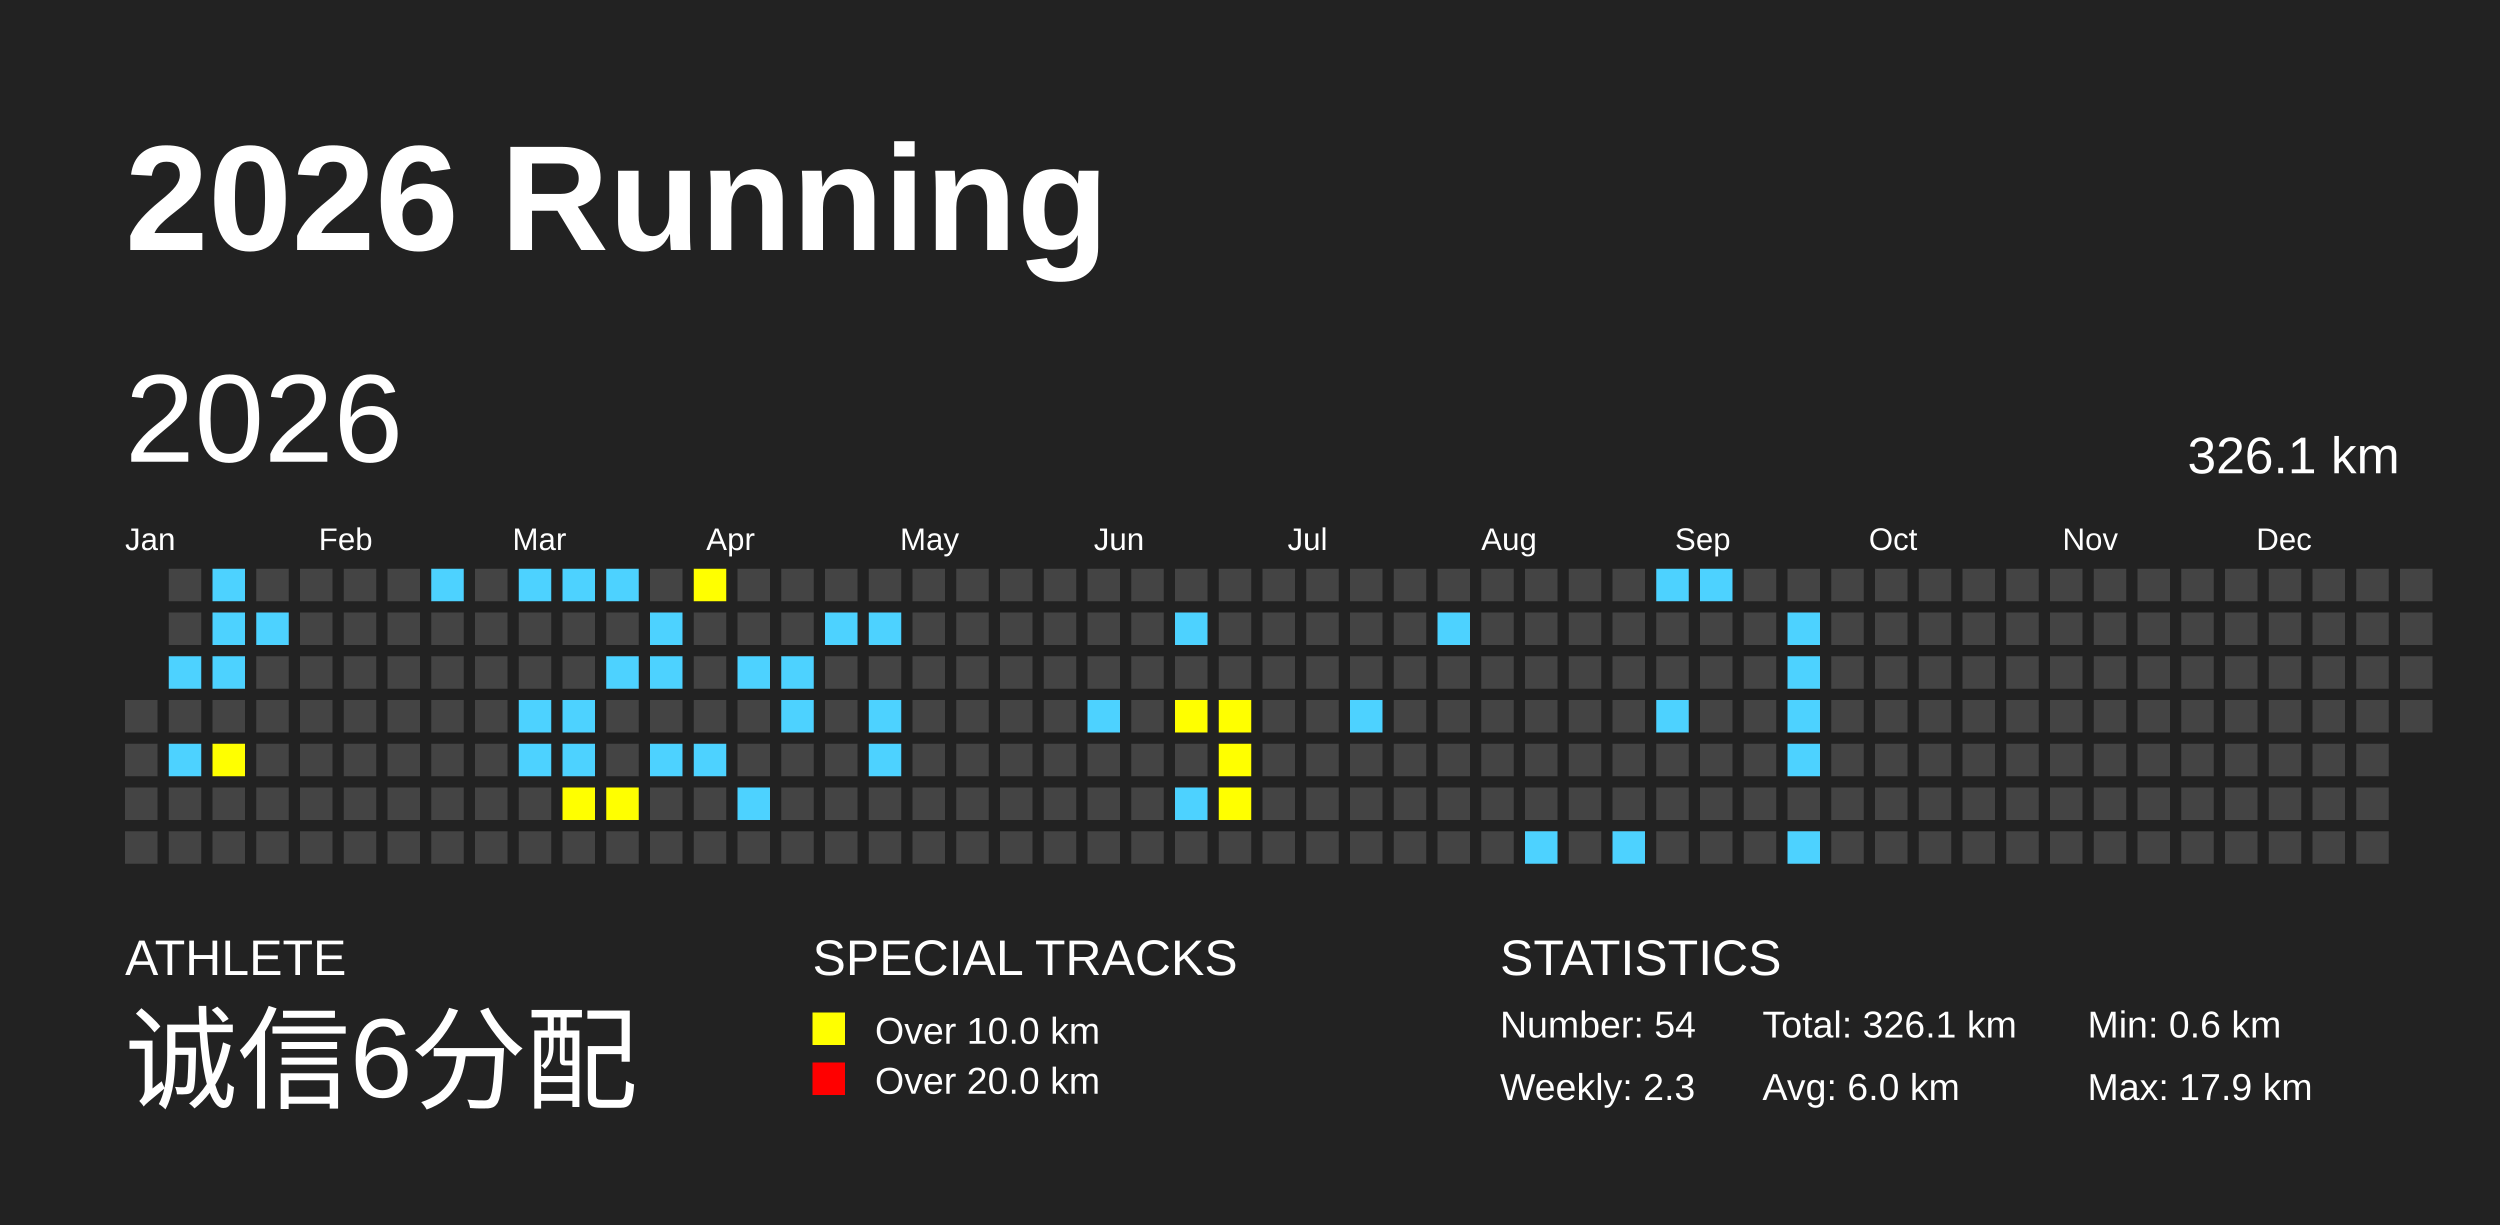
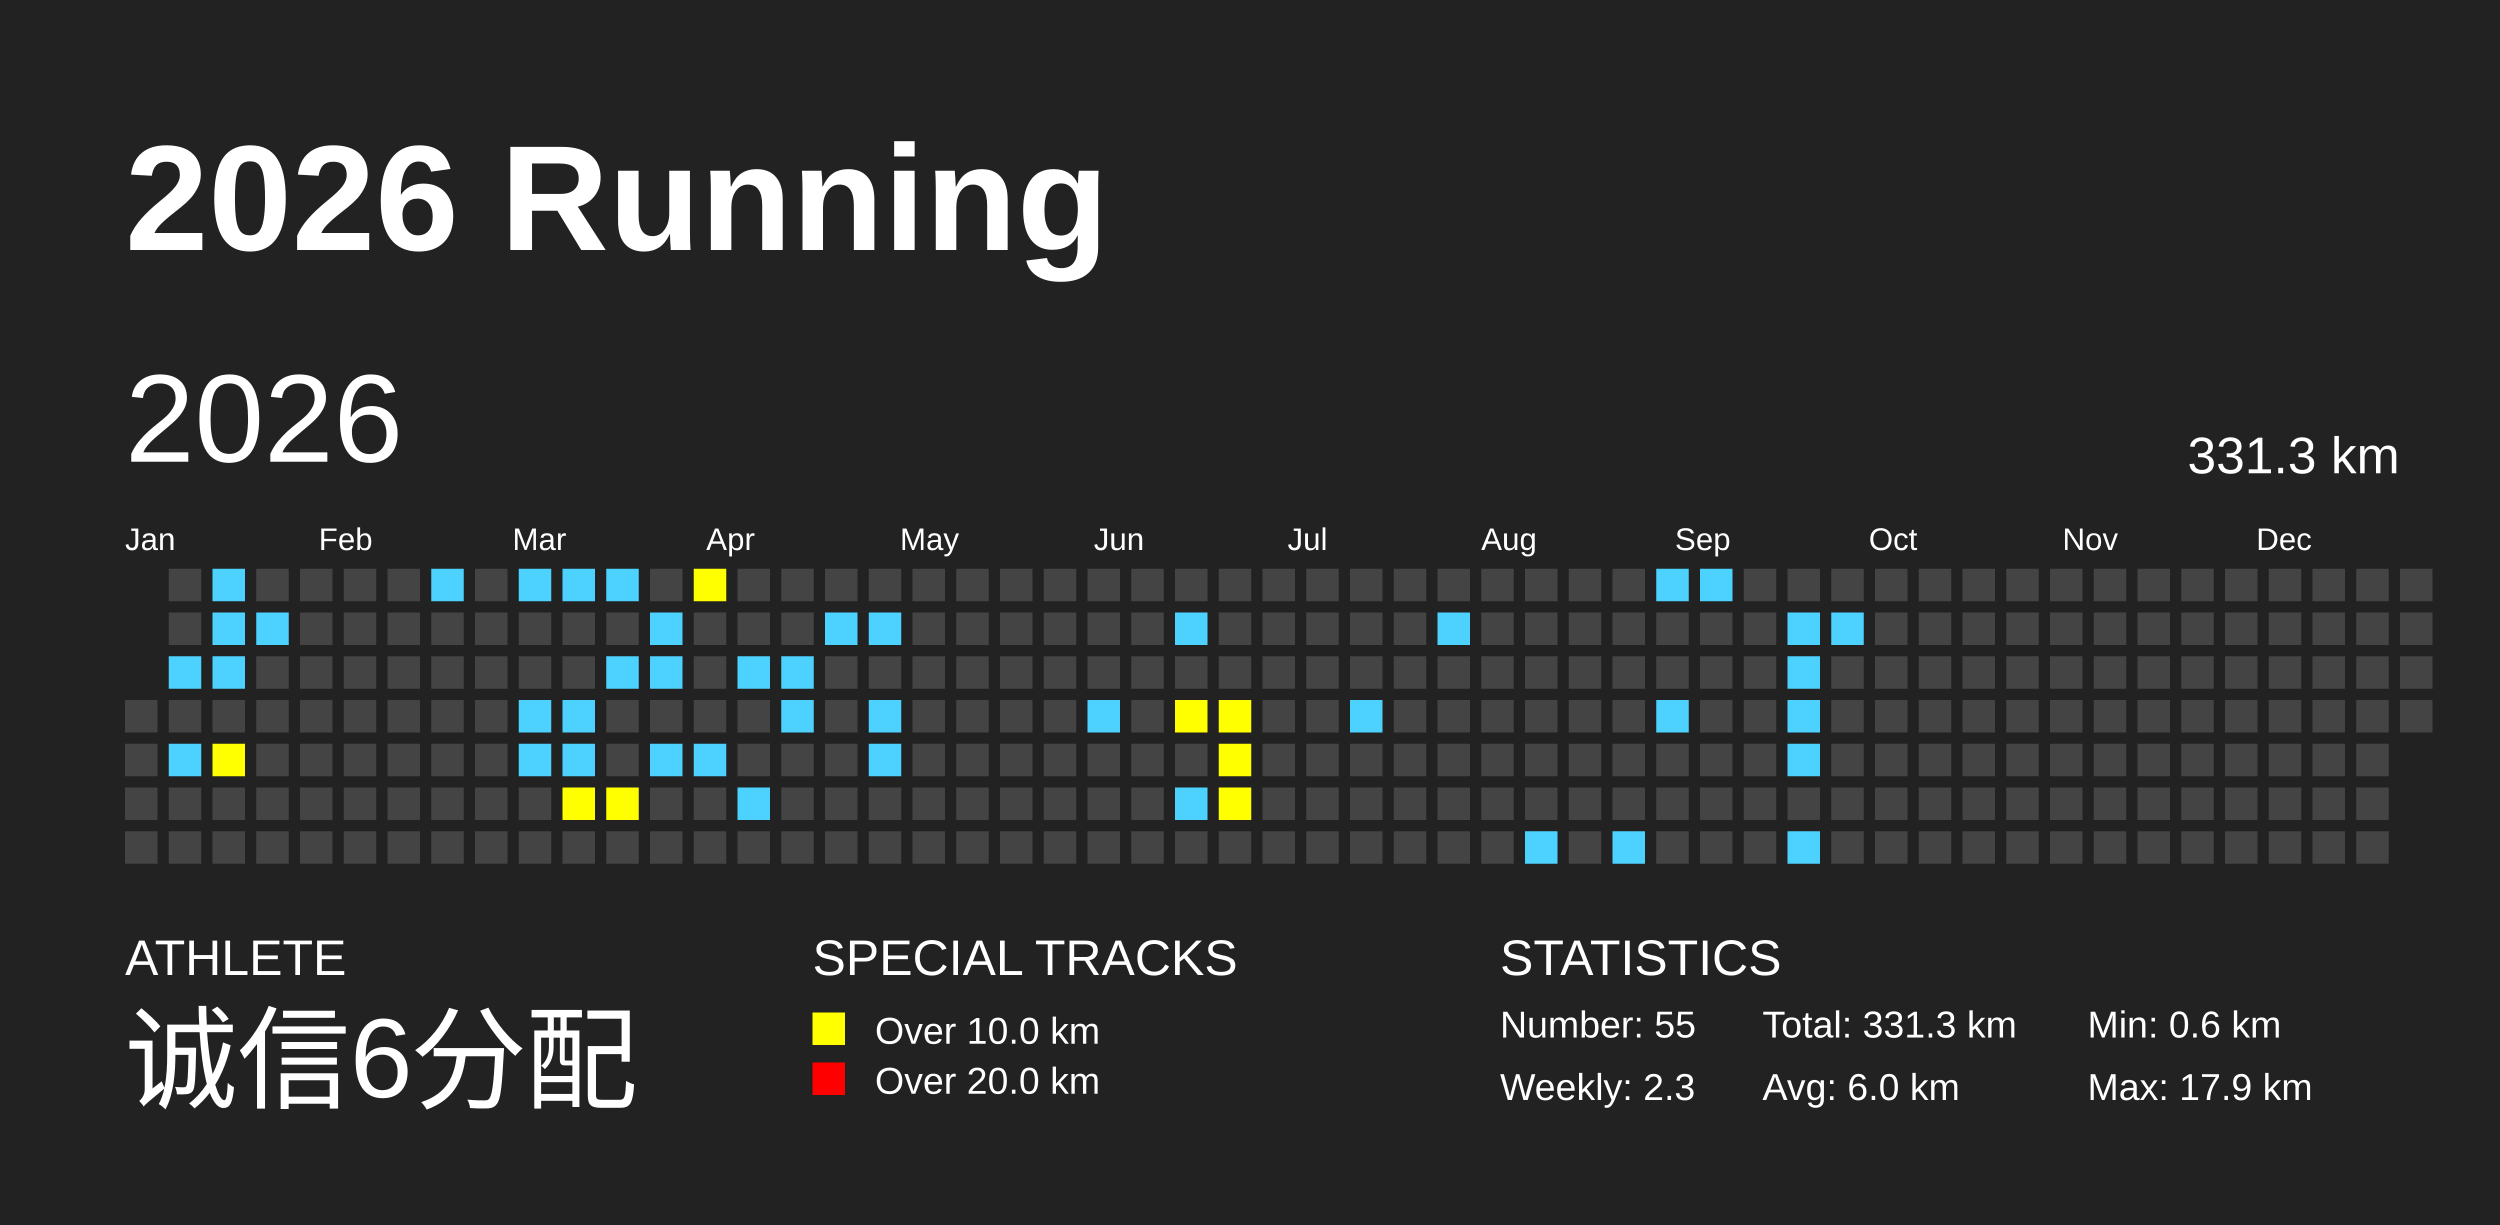
<svg xmlns="http://www.w3.org/2000/svg" baseProfile="full" height="98mm" version="1.1" viewBox="0,0,200,98" width="200mm">
  <defs />
  <rect fill="#222222" height="98" width="200" x="0" y="0" />
  <text fill="#FFFFFF" style="font-size:12px; font-family:Arial; font-weight:bold;" x="10" y="20">2026 Running</text>
  <text fill="#FFFFFF" style="font-size:4px; font-family:Arial" x="10" y="78">ATHLETE</text>
  <text fill="#FFFFFF" style="font-size:9px; font-family:Arial" x="10" y="88">诚信6分配</text>
  <text fill="#FFFFFF" style="font-size:4px; font-family:Arial" x="65" y="78">SPECIAL TRACKS</text>
  <rect fill="yellow" height="2.6" width="2.6" x="65" y="81" />
  <text fill="#FFFFFF" style="font-size:3px; font-family:Arial" x="70" y="83.5">Over 10.0 km</text>
  <rect fill="red" height="2.6" width="2.6" x="65" y="85" />
  <text fill="#FFFFFF" style="font-size:3px; font-family:Arial" x="70" y="87.5">Over 20.0 km</text>
  <text fill="#FFFFFF" style="font-size:4px; font-family:Arial" x="120" y="78">STATISTICS</text>
-   <text fill="#FFFFFF" style="font-size:3px; font-family:Arial" x="120" y="83">Number: 54</text>
+   <text fill="#FFFFFF" style="font-size:3px; font-family:Arial" x="120" y="83">Number: 55</text>
  <text fill="#FFFFFF" style="font-size:3px; font-family:Arial" x="120" y="88">Weekly: 2.3</text>
-   <text fill="#FFFFFF" style="font-size:3px; font-family:Arial" x="141" y="83">Total: 326.1 km</text>
+   <text fill="#FFFFFF" style="font-size:3px; font-family:Arial" x="141" y="83">Total: 331.3 km</text>
  <text fill="#FFFFFF" style="font-size:3px; font-family:Arial" x="141" y="88">Avg: 6.0 km</text>
  <text fill="#FFFFFF" style="font-size:3px; font-family:Arial" x="167" y="83">Min: 0.6 km</text>
  <text fill="#FFFFFF" style="font-size:3px; font-family:Arial" x="167" y="88">Max: 17.9 km</text>
  <text dominant-baseline="hanging" fill="#FFFFFF" style="font-size:10.0px; font-family:Arial;" x="10" y="30">2026</text>
-   <text dominant-baseline="hanging" fill="#FFFFFF" style="font-size:4.125px; font-family:Arial;" x="175" y="35">326.1 km</text>
+   <text dominant-baseline="hanging" fill="#FFFFFF" style="font-size:4.125px; font-family:Arial;" x="175" y="35">331.3 km</text>
  <text fill="#FFFFFF" style="font-size:2.5px; font-family:Arial" x="10.0" y="44">Jan</text>
  <text fill="#FFFFFF" style="font-size:2.5px; font-family:Arial" x="25.5" y="44">Feb</text>
  <text fill="#FFFFFF" style="font-size:2.5px; font-family:Arial" x="41.0" y="44">Mar</text>
  <text fill="#FFFFFF" style="font-size:2.5px; font-family:Arial" x="56.5" y="44">Apr</text>
  <text fill="#FFFFFF" style="font-size:2.5px; font-family:Arial" x="72.0" y="44">May</text>
  <text fill="#FFFFFF" style="font-size:2.5px; font-family:Arial" x="87.5" y="44">Jun</text>
  <text fill="#FFFFFF" style="font-size:2.5px; font-family:Arial" x="103.0" y="44">Jul</text>
  <text fill="#FFFFFF" style="font-size:2.5px; font-family:Arial" x="118.5" y="44">Aug</text>
  <text fill="#FFFFFF" style="font-size:2.5px; font-family:Arial" x="134.0" y="44">Sep</text>
  <text fill="#FFFFFF" style="font-size:2.5px; font-family:Arial" x="149.5" y="44">Oct</text>
  <text fill="#FFFFFF" style="font-size:2.5px; font-family:Arial" x="165.0" y="44">Nov</text>
  <text fill="#FFFFFF" style="font-size:2.5px; font-family:Arial" x="180.5" y="44">Dec</text>
  <rect fill="#444444" height="2.6" width="2.6" x="10.0" y="56.0" />
  <rect fill="#444444" height="2.6" width="2.6" x="10.0" y="59.5" />
  <rect fill="#444444" height="2.6" width="2.6" x="10.0" y="63.0" />
  <rect fill="#444444" height="2.6" width="2.6" x="10.0" y="66.5" />
  <rect fill="#444444" height="2.6" width="2.6" x="13.5" y="45.5" />
  <rect fill="#444444" height="2.6" width="2.6" x="13.5" y="49.0" />
  <rect fill="#4DD2FF" height="2.6" width="2.6" x="13.5" y="52.5" />
  <rect fill="#444444" height="2.6" width="2.6" x="13.5" y="56.0" />
  <rect fill="#4DD2FF" height="2.6" width="2.6" x="13.5" y="59.5" />
  <rect fill="#444444" height="2.6" width="2.6" x="13.5" y="63.0" />
  <rect fill="#444444" height="2.6" width="2.6" x="13.5" y="66.5" />
  <rect fill="#4DD2FF" height="2.6" width="2.6" x="17.0" y="45.5" />
  <rect fill="#4DD2FF" height="2.6" width="2.6" x="17.0" y="49.0" />
  <rect fill="#4DD2FF" height="2.6" width="2.6" x="17.0" y="52.5" />
  <rect fill="#444444" height="2.6" width="2.6" x="17.0" y="56.0" />
  <rect fill="yellow" height="2.6" width="2.6" x="17.0" y="59.5" />
  <rect fill="#444444" height="2.6" width="2.6" x="17.0" y="63.0" />
  <rect fill="#444444" height="2.6" width="2.6" x="17.0" y="66.5" />
  <rect fill="#444444" height="2.6" width="2.6" x="20.5" y="45.5" />
  <rect fill="#4DD2FF" height="2.6" width="2.6" x="20.5" y="49.0" />
  <rect fill="#444444" height="2.6" width="2.6" x="20.5" y="52.5" />
  <rect fill="#444444" height="2.6" width="2.6" x="20.5" y="56.0" />
  <rect fill="#444444" height="2.6" width="2.6" x="20.5" y="59.5" />
  <rect fill="#444444" height="2.6" width="2.6" x="20.5" y="63.0" />
  <rect fill="#444444" height="2.6" width="2.6" x="20.5" y="66.5" />
  <rect fill="#444444" height="2.6" width="2.6" x="24.0" y="45.5" />
  <rect fill="#444444" height="2.6" width="2.6" x="24.0" y="49.0" />
  <rect fill="#444444" height="2.6" width="2.6" x="24.0" y="52.5" />
  <rect fill="#444444" height="2.6" width="2.6" x="24.0" y="56.0" />
  <rect fill="#444444" height="2.6" width="2.6" x="24.0" y="59.5" />
  <rect fill="#444444" height="2.6" width="2.6" x="24.0" y="63.0" />
  <rect fill="#444444" height="2.6" width="2.6" x="24.0" y="66.5" />
  <rect fill="#444444" height="2.6" width="2.6" x="27.5" y="45.5" />
  <rect fill="#444444" height="2.6" width="2.6" x="27.5" y="49.0" />
  <rect fill="#444444" height="2.6" width="2.6" x="27.5" y="52.5" />
  <rect fill="#444444" height="2.6" width="2.6" x="27.5" y="56.0" />
  <rect fill="#444444" height="2.6" width="2.6" x="27.5" y="59.5" />
  <rect fill="#444444" height="2.6" width="2.6" x="27.5" y="63.0" />
  <rect fill="#444444" height="2.6" width="2.6" x="27.5" y="66.5" />
  <rect fill="#444444" height="2.6" width="2.6" x="31.0" y="45.5" />
  <rect fill="#444444" height="2.6" width="2.6" x="31.0" y="49.0" />
  <rect fill="#444444" height="2.6" width="2.6" x="31.0" y="52.5" />
  <rect fill="#444444" height="2.6" width="2.6" x="31.0" y="56.0" />
  <rect fill="#444444" height="2.6" width="2.6" x="31.0" y="59.5" />
  <rect fill="#444444" height="2.6" width="2.6" x="31.0" y="63.0" />
  <rect fill="#444444" height="2.6" width="2.6" x="31.0" y="66.5" />
  <rect fill="#4DD2FF" height="2.6" width="2.6" x="34.5" y="45.5" />
  <rect fill="#444444" height="2.6" width="2.6" x="34.5" y="49.0" />
  <rect fill="#444444" height="2.6" width="2.6" x="34.5" y="52.5" />
  <rect fill="#444444" height="2.6" width="2.6" x="34.5" y="56.0" />
  <rect fill="#444444" height="2.6" width="2.6" x="34.5" y="59.5" />
  <rect fill="#444444" height="2.6" width="2.6" x="34.5" y="63.0" />
  <rect fill="#444444" height="2.6" width="2.6" x="34.5" y="66.5" />
  <rect fill="#444444" height="2.6" width="2.6" x="38.0" y="45.5" />
  <rect fill="#444444" height="2.6" width="2.6" x="38.0" y="49.0" />
  <rect fill="#444444" height="2.6" width="2.6" x="38.0" y="52.5" />
  <rect fill="#444444" height="2.6" width="2.6" x="38.0" y="56.0" />
  <rect fill="#444444" height="2.6" width="2.6" x="38.0" y="59.5" />
  <rect fill="#444444" height="2.6" width="2.6" x="38.0" y="63.0" />
  <rect fill="#444444" height="2.6" width="2.6" x="38.0" y="66.5" />
  <rect fill="#4DD2FF" height="2.6" width="2.6" x="41.5" y="45.5" />
  <rect fill="#444444" height="2.6" width="2.6" x="41.5" y="49.0" />
  <rect fill="#444444" height="2.6" width="2.6" x="41.5" y="52.5" />
  <rect fill="#4DD2FF" height="2.6" width="2.6" x="41.5" y="56.0" />
  <rect fill="#4DD2FF" height="2.6" width="2.6" x="41.5" y="59.5" />
  <rect fill="#444444" height="2.6" width="2.6" x="41.5" y="63.0" />
  <rect fill="#444444" height="2.6" width="2.6" x="41.5" y="66.5" />
  <rect fill="#4DD2FF" height="2.6" width="2.6" x="45.0" y="45.5" />
  <rect fill="#444444" height="2.6" width="2.6" x="45.0" y="49.0" />
  <rect fill="#444444" height="2.6" width="2.6" x="45.0" y="52.5" />
  <rect fill="#4DD2FF" height="2.6" width="2.6" x="45.0" y="56.0" />
  <rect fill="#4DD2FF" height="2.6" width="2.6" x="45.0" y="59.5" />
  <rect fill="yellow" height="2.6" width="2.6" x="45.0" y="63.0" />
  <rect fill="#444444" height="2.6" width="2.6" x="45.0" y="66.5" />
  <rect fill="#4DD2FF" height="2.6" width="2.6" x="48.5" y="45.5" />
  <rect fill="#444444" height="2.6" width="2.6" x="48.5" y="49.0" />
  <rect fill="#4DD2FF" height="2.6" width="2.6" x="48.5" y="52.5" />
  <rect fill="#444444" height="2.6" width="2.6" x="48.5" y="56.0" />
  <rect fill="#444444" height="2.6" width="2.6" x="48.5" y="59.5" />
  <rect fill="yellow" height="2.6" width="2.6" x="48.5" y="63.0" />
  <rect fill="#444444" height="2.6" width="2.6" x="48.5" y="66.5" />
  <rect fill="#444444" height="2.6" width="2.6" x="52.0" y="45.5" />
  <rect fill="#4DD2FF" height="2.6" width="2.6" x="52.0" y="49.0" />
  <rect fill="#4DD2FF" height="2.6" width="2.6" x="52.0" y="52.5" />
  <rect fill="#444444" height="2.6" width="2.6" x="52.0" y="56.0" />
  <rect fill="#4DD2FF" height="2.6" width="2.6" x="52.0" y="59.5" />
  <rect fill="#444444" height="2.6" width="2.6" x="52.0" y="63.0" />
  <rect fill="#444444" height="2.6" width="2.6" x="52.0" y="66.5" />
  <rect fill="yellow" height="2.6" width="2.6" x="55.5" y="45.5" />
  <rect fill="#444444" height="2.6" width="2.6" x="55.5" y="49.0" />
  <rect fill="#444444" height="2.6" width="2.6" x="55.5" y="52.5" />
  <rect fill="#444444" height="2.6" width="2.6" x="55.5" y="56.0" />
  <rect fill="#4DD2FF" height="2.6" width="2.6" x="55.5" y="59.5" />
  <rect fill="#444444" height="2.6" width="2.6" x="55.5" y="63.0" />
  <rect fill="#444444" height="2.6" width="2.6" x="55.5" y="66.5" />
  <rect fill="#444444" height="2.6" width="2.6" x="59.0" y="45.5" />
  <rect fill="#444444" height="2.6" width="2.6" x="59.0" y="49.0" />
  <rect fill="#4DD2FF" height="2.6" width="2.6" x="59.0" y="52.5" />
  <rect fill="#444444" height="2.6" width="2.6" x="59.0" y="56.0" />
  <rect fill="#444444" height="2.6" width="2.6" x="59.0" y="59.5" />
  <rect fill="#4DD2FF" height="2.6" width="2.6" x="59.0" y="63.0" />
  <rect fill="#444444" height="2.6" width="2.6" x="59.0" y="66.5" />
  <rect fill="#444444" height="2.6" width="2.6" x="62.5" y="45.5" />
  <rect fill="#444444" height="2.6" width="2.6" x="62.5" y="49.0" />
  <rect fill="#4DD2FF" height="2.6" width="2.6" x="62.5" y="52.5" />
  <rect fill="#4DD2FF" height="2.6" width="2.6" x="62.5" y="56.0" />
  <rect fill="#444444" height="2.6" width="2.6" x="62.5" y="59.5" />
  <rect fill="#444444" height="2.6" width="2.6" x="62.5" y="63.0" />
  <rect fill="#444444" height="2.6" width="2.6" x="62.5" y="66.5" />
  <rect fill="#444444" height="2.6" width="2.6" x="66.0" y="45.5" />
  <rect fill="#4DD2FF" height="2.6" width="2.6" x="66.0" y="49.0" />
  <rect fill="#444444" height="2.6" width="2.6" x="66.0" y="52.5" />
  <rect fill="#444444" height="2.6" width="2.6" x="66.0" y="56.0" />
  <rect fill="#444444" height="2.6" width="2.6" x="66.0" y="59.5" />
  <rect fill="#444444" height="2.6" width="2.6" x="66.0" y="63.0" />
  <rect fill="#444444" height="2.6" width="2.6" x="66.0" y="66.5" />
  <rect fill="#444444" height="2.6" width="2.6" x="69.5" y="45.5" />
  <rect fill="#4DD2FF" height="2.6" width="2.6" x="69.5" y="49.0" />
  <rect fill="#444444" height="2.6" width="2.6" x="69.5" y="52.5" />
  <rect fill="#4DD2FF" height="2.6" width="2.6" x="69.5" y="56.0" />
  <rect fill="#4DD2FF" height="2.6" width="2.6" x="69.5" y="59.5" />
  <rect fill="#444444" height="2.6" width="2.6" x="69.5" y="63.0" />
  <rect fill="#444444" height="2.6" width="2.6" x="69.5" y="66.5" />
  <rect fill="#444444" height="2.6" width="2.6" x="73.0" y="45.5" />
  <rect fill="#444444" height="2.6" width="2.6" x="73.0" y="49.0" />
  <rect fill="#444444" height="2.6" width="2.6" x="73.0" y="52.5" />
  <rect fill="#444444" height="2.6" width="2.6" x="73.0" y="56.0" />
  <rect fill="#444444" height="2.6" width="2.6" x="73.0" y="59.5" />
  <rect fill="#444444" height="2.6" width="2.6" x="73.0" y="63.0" />
  <rect fill="#444444" height="2.6" width="2.6" x="73.0" y="66.5" />
  <rect fill="#444444" height="2.6" width="2.6" x="76.5" y="45.5" />
  <rect fill="#444444" height="2.6" width="2.6" x="76.5" y="49.0" />
  <rect fill="#444444" height="2.6" width="2.6" x="76.5" y="52.5" />
  <rect fill="#444444" height="2.6" width="2.6" x="76.5" y="56.0" />
  <rect fill="#444444" height="2.6" width="2.6" x="76.5" y="59.5" />
  <rect fill="#444444" height="2.6" width="2.6" x="76.5" y="63.0" />
  <rect fill="#444444" height="2.6" width="2.6" x="76.5" y="66.5" />
  <rect fill="#444444" height="2.6" width="2.6" x="80.0" y="45.5" />
  <rect fill="#444444" height="2.6" width="2.6" x="80.0" y="49.0" />
  <rect fill="#444444" height="2.6" width="2.6" x="80.0" y="52.5" />
  <rect fill="#444444" height="2.6" width="2.6" x="80.0" y="56.0" />
  <rect fill="#444444" height="2.6" width="2.6" x="80.0" y="59.5" />
  <rect fill="#444444" height="2.6" width="2.6" x="80.0" y="63.0" />
  <rect fill="#444444" height="2.6" width="2.6" x="80.0" y="66.5" />
  <rect fill="#444444" height="2.6" width="2.6" x="83.5" y="45.5" />
  <rect fill="#444444" height="2.6" width="2.6" x="83.5" y="49.0" />
  <rect fill="#444444" height="2.6" width="2.6" x="83.5" y="52.5" />
  <rect fill="#444444" height="2.6" width="2.6" x="83.5" y="56.0" />
  <rect fill="#444444" height="2.6" width="2.6" x="83.5" y="59.5" />
  <rect fill="#444444" height="2.6" width="2.6" x="83.5" y="63.0" />
  <rect fill="#444444" height="2.6" width="2.6" x="83.5" y="66.5" />
  <rect fill="#444444" height="2.6" width="2.6" x="87.0" y="45.5" />
  <rect fill="#444444" height="2.6" width="2.6" x="87.0" y="49.0" />
  <rect fill="#444444" height="2.6" width="2.6" x="87.0" y="52.5" />
  <rect fill="#4DD2FF" height="2.6" width="2.6" x="87.0" y="56.0" />
  <rect fill="#444444" height="2.6" width="2.6" x="87.0" y="59.5" />
  <rect fill="#444444" height="2.6" width="2.6" x="87.0" y="63.0" />
  <rect fill="#444444" height="2.6" width="2.6" x="87.0" y="66.5" />
  <rect fill="#444444" height="2.6" width="2.6" x="90.5" y="45.5" />
  <rect fill="#444444" height="2.6" width="2.6" x="90.5" y="49.0" />
  <rect fill="#444444" height="2.6" width="2.6" x="90.5" y="52.5" />
  <rect fill="#444444" height="2.6" width="2.6" x="90.5" y="56.0" />
  <rect fill="#444444" height="2.6" width="2.6" x="90.5" y="59.5" />
  <rect fill="#444444" height="2.6" width="2.6" x="90.5" y="63.0" />
  <rect fill="#444444" height="2.6" width="2.6" x="90.5" y="66.5" />
  <rect fill="#444444" height="2.6" width="2.6" x="94.0" y="45.5" />
  <rect fill="#4DD2FF" height="2.6" width="2.6" x="94.0" y="49.0" />
  <rect fill="#444444" height="2.6" width="2.6" x="94.0" y="52.5" />
  <rect fill="yellow" height="2.6" width="2.6" x="94.0" y="56.0" />
  <rect fill="#444444" height="2.6" width="2.6" x="94.0" y="59.5" />
  <rect fill="#4DD2FF" height="2.6" width="2.6" x="94.0" y="63.0" />
  <rect fill="#444444" height="2.6" width="2.6" x="94.0" y="66.5" />
  <rect fill="#444444" height="2.6" width="2.6" x="97.5" y="45.5" />
  <rect fill="#444444" height="2.6" width="2.6" x="97.5" y="49.0" />
  <rect fill="#444444" height="2.6" width="2.6" x="97.5" y="52.5" />
  <rect fill="yellow" height="2.6" width="2.6" x="97.5" y="56.0" />
  <rect fill="yellow" height="2.6" width="2.6" x="97.5" y="59.5" />
  <rect fill="yellow" height="2.6" width="2.6" x="97.5" y="63.0" />
  <rect fill="#444444" height="2.6" width="2.6" x="97.5" y="66.5" />
  <rect fill="#444444" height="2.6" width="2.6" x="101.0" y="45.5" />
  <rect fill="#444444" height="2.6" width="2.6" x="101.0" y="49.0" />
  <rect fill="#444444" height="2.6" width="2.6" x="101.0" y="52.5" />
  <rect fill="#444444" height="2.6" width="2.6" x="101.0" y="56.0" />
  <rect fill="#444444" height="2.6" width="2.6" x="101.0" y="59.5" />
  <rect fill="#444444" height="2.6" width="2.6" x="101.0" y="63.0" />
  <rect fill="#444444" height="2.6" width="2.6" x="101.0" y="66.5" />
  <rect fill="#444444" height="2.6" width="2.6" x="104.5" y="45.5" />
  <rect fill="#444444" height="2.6" width="2.6" x="104.5" y="49.0" />
  <rect fill="#444444" height="2.6" width="2.6" x="104.5" y="52.5" />
  <rect fill="#444444" height="2.6" width="2.6" x="104.5" y="56.0" />
  <rect fill="#444444" height="2.6" width="2.6" x="104.5" y="59.5" />
  <rect fill="#444444" height="2.6" width="2.6" x="104.5" y="63.0" />
  <rect fill="#444444" height="2.6" width="2.6" x="104.5" y="66.5" />
  <rect fill="#444444" height="2.6" width="2.6" x="108.0" y="45.5" />
  <rect fill="#444444" height="2.6" width="2.6" x="108.0" y="49.0" />
  <rect fill="#444444" height="2.6" width="2.6" x="108.0" y="52.5" />
  <rect fill="#4DD2FF" height="2.6" width="2.6" x="108.0" y="56.0" />
  <rect fill="#444444" height="2.6" width="2.6" x="108.0" y="59.5" />
  <rect fill="#444444" height="2.6" width="2.6" x="108.0" y="63.0" />
  <rect fill="#444444" height="2.6" width="2.6" x="108.0" y="66.5" />
  <rect fill="#444444" height="2.6" width="2.6" x="111.5" y="45.5" />
  <rect fill="#444444" height="2.6" width="2.6" x="111.5" y="49.0" />
  <rect fill="#444444" height="2.6" width="2.6" x="111.5" y="52.5" />
  <rect fill="#444444" height="2.6" width="2.6" x="111.5" y="56.0" />
  <rect fill="#444444" height="2.6" width="2.6" x="111.5" y="59.5" />
  <rect fill="#444444" height="2.6" width="2.6" x="111.5" y="63.0" />
  <rect fill="#444444" height="2.6" width="2.6" x="111.5" y="66.5" />
  <rect fill="#444444" height="2.6" width="2.6" x="115.0" y="45.5" />
  <rect fill="#4DD2FF" height="2.6" width="2.6" x="115.0" y="49.0" />
  <rect fill="#444444" height="2.6" width="2.6" x="115.0" y="52.5" />
  <rect fill="#444444" height="2.6" width="2.6" x="115.0" y="56.0" />
  <rect fill="#444444" height="2.6" width="2.6" x="115.0" y="59.5" />
  <rect fill="#444444" height="2.6" width="2.6" x="115.0" y="63.0" />
  <rect fill="#444444" height="2.6" width="2.6" x="115.0" y="66.5" />
  <rect fill="#444444" height="2.6" width="2.6" x="118.5" y="45.5" />
  <rect fill="#444444" height="2.6" width="2.6" x="118.5" y="49.0" />
  <rect fill="#444444" height="2.6" width="2.6" x="118.5" y="52.5" />
  <rect fill="#444444" height="2.6" width="2.6" x="118.5" y="56.0" />
  <rect fill="#444444" height="2.6" width="2.6" x="118.5" y="59.5" />
  <rect fill="#444444" height="2.6" width="2.6" x="118.5" y="63.0" />
  <rect fill="#444444" height="2.6" width="2.6" x="118.5" y="66.5" />
  <rect fill="#444444" height="2.6" width="2.6" x="122.0" y="45.5" />
  <rect fill="#444444" height="2.6" width="2.6" x="122.0" y="49.0" />
  <rect fill="#444444" height="2.6" width="2.6" x="122.0" y="52.5" />
  <rect fill="#444444" height="2.6" width="2.6" x="122.0" y="56.0" />
  <rect fill="#444444" height="2.6" width="2.6" x="122.0" y="59.5" />
  <rect fill="#444444" height="2.6" width="2.6" x="122.0" y="63.0" />
  <rect fill="#4DD2FF" height="2.6" width="2.6" x="122.0" y="66.5" />
  <rect fill="#444444" height="2.6" width="2.6" x="125.5" y="45.5" />
  <rect fill="#444444" height="2.6" width="2.6" x="125.5" y="49.0" />
  <rect fill="#444444" height="2.6" width="2.6" x="125.5" y="52.5" />
  <rect fill="#444444" height="2.6" width="2.6" x="125.5" y="56.0" />
  <rect fill="#444444" height="2.6" width="2.6" x="125.5" y="59.5" />
  <rect fill="#444444" height="2.6" width="2.6" x="125.5" y="63.0" />
  <rect fill="#444444" height="2.6" width="2.6" x="125.5" y="66.5" />
  <rect fill="#444444" height="2.6" width="2.6" x="129.0" y="45.5" />
  <rect fill="#444444" height="2.6" width="2.6" x="129.0" y="49.0" />
  <rect fill="#444444" height="2.6" width="2.6" x="129.0" y="52.5" />
  <rect fill="#444444" height="2.6" width="2.6" x="129.0" y="56.0" />
  <rect fill="#444444" height="2.6" width="2.6" x="129.0" y="59.5" />
  <rect fill="#444444" height="2.6" width="2.6" x="129.0" y="63.0" />
  <rect fill="#4DD2FF" height="2.6" width="2.6" x="129.0" y="66.5" />
  <rect fill="#4DD2FF" height="2.6" width="2.6" x="132.5" y="45.5" />
  <rect fill="#444444" height="2.6" width="2.6" x="132.5" y="49.0" />
  <rect fill="#444444" height="2.6" width="2.6" x="132.5" y="52.5" />
  <rect fill="#4DD2FF" height="2.6" width="2.6" x="132.5" y="56.0" />
  <rect fill="#444444" height="2.6" width="2.6" x="132.5" y="59.5" />
  <rect fill="#444444" height="2.6" width="2.6" x="132.5" y="63.0" />
  <rect fill="#444444" height="2.6" width="2.6" x="132.5" y="66.5" />
  <rect fill="#4DD2FF" height="2.6" width="2.6" x="136.0" y="45.5" />
  <rect fill="#444444" height="2.6" width="2.6" x="136.0" y="49.0" />
  <rect fill="#444444" height="2.6" width="2.6" x="136.0" y="52.5" />
  <rect fill="#444444" height="2.6" width="2.6" x="136.0" y="56.0" />
  <rect fill="#444444" height="2.6" width="2.6" x="136.0" y="59.5" />
  <rect fill="#444444" height="2.6" width="2.6" x="136.0" y="63.0" />
  <rect fill="#444444" height="2.6" width="2.6" x="136.0" y="66.5" />
  <rect fill="#444444" height="2.6" width="2.6" x="139.5" y="45.5" />
  <rect fill="#444444" height="2.6" width="2.6" x="139.5" y="49.0" />
  <rect fill="#444444" height="2.6" width="2.6" x="139.5" y="52.5" />
  <rect fill="#444444" height="2.6" width="2.6" x="139.5" y="56.0" />
  <rect fill="#444444" height="2.6" width="2.6" x="139.5" y="59.5" />
  <rect fill="#444444" height="2.6" width="2.6" x="139.5" y="63.0" />
  <rect fill="#444444" height="2.6" width="2.6" x="139.5" y="66.5" />
  <rect fill="#444444" height="2.6" width="2.6" x="143.0" y="45.5" />
  <rect fill="#4DD2FF" height="2.6" width="2.6" x="143.0" y="49.0" />
  <rect fill="#4DD2FF" height="2.6" width="2.6" x="143.0" y="52.5" />
  <rect fill="#4DD2FF" height="2.6" width="2.6" x="143.0" y="56.0" />
  <rect fill="#4DD2FF" height="2.6" width="2.6" x="143.0" y="59.5" />
  <rect fill="#444444" height="2.6" width="2.6" x="143.0" y="63.0" />
  <rect fill="#4DD2FF" height="2.6" width="2.6" x="143.0" y="66.5" />
  <rect fill="#444444" height="2.6" width="2.6" x="146.5" y="45.5" />
-   <rect fill="#444444" height="2.6" width="2.6" x="146.5" y="49.0" />
+   <rect fill="#4DD2FF" height="2.6" width="2.6" x="146.5" y="49.0" />
  <rect fill="#444444" height="2.6" width="2.6" x="146.5" y="52.5" />
  <rect fill="#444444" height="2.6" width="2.6" x="146.5" y="56.0" />
  <rect fill="#444444" height="2.6" width="2.6" x="146.5" y="59.5" />
  <rect fill="#444444" height="2.6" width="2.6" x="146.5" y="63.0" />
  <rect fill="#444444" height="2.6" width="2.6" x="146.5" y="66.5" />
  <rect fill="#444444" height="2.6" width="2.6" x="150.0" y="45.5" />
  <rect fill="#444444" height="2.6" width="2.6" x="150.0" y="49.0" />
  <rect fill="#444444" height="2.6" width="2.6" x="150.0" y="52.5" />
  <rect fill="#444444" height="2.6" width="2.6" x="150.0" y="56.0" />
  <rect fill="#444444" height="2.6" width="2.6" x="150.0" y="59.5" />
  <rect fill="#444444" height="2.6" width="2.6" x="150.0" y="63.0" />
  <rect fill="#444444" height="2.6" width="2.6" x="150.0" y="66.5" />
  <rect fill="#444444" height="2.6" width="2.6" x="153.5" y="45.5" />
  <rect fill="#444444" height="2.6" width="2.6" x="153.5" y="49.0" />
  <rect fill="#444444" height="2.6" width="2.6" x="153.5" y="52.5" />
  <rect fill="#444444" height="2.6" width="2.6" x="153.5" y="56.0" />
  <rect fill="#444444" height="2.6" width="2.6" x="153.5" y="59.5" />
  <rect fill="#444444" height="2.6" width="2.6" x="153.5" y="63.0" />
  <rect fill="#444444" height="2.6" width="2.6" x="153.5" y="66.5" />
  <rect fill="#444444" height="2.6" width="2.6" x="157.0" y="45.5" />
  <rect fill="#444444" height="2.6" width="2.6" x="157.0" y="49.0" />
  <rect fill="#444444" height="2.6" width="2.6" x="157.0" y="52.5" />
  <rect fill="#444444" height="2.6" width="2.6" x="157.0" y="56.0" />
  <rect fill="#444444" height="2.6" width="2.6" x="157.0" y="59.5" />
  <rect fill="#444444" height="2.6" width="2.6" x="157.0" y="63.0" />
  <rect fill="#444444" height="2.6" width="2.6" x="157.0" y="66.5" />
  <rect fill="#444444" height="2.6" width="2.6" x="160.5" y="45.5" />
  <rect fill="#444444" height="2.6" width="2.6" x="160.5" y="49.0" />
  <rect fill="#444444" height="2.6" width="2.6" x="160.5" y="52.5" />
  <rect fill="#444444" height="2.6" width="2.6" x="160.5" y="56.0" />
  <rect fill="#444444" height="2.6" width="2.6" x="160.5" y="59.5" />
  <rect fill="#444444" height="2.6" width="2.6" x="160.5" y="63.0" />
  <rect fill="#444444" height="2.6" width="2.6" x="160.5" y="66.5" />
  <rect fill="#444444" height="2.6" width="2.6" x="164.0" y="45.5" />
  <rect fill="#444444" height="2.6" width="2.6" x="164.0" y="49.0" />
  <rect fill="#444444" height="2.6" width="2.6" x="164.0" y="52.5" />
  <rect fill="#444444" height="2.6" width="2.6" x="164.0" y="56.0" />
  <rect fill="#444444" height="2.6" width="2.6" x="164.0" y="59.5" />
  <rect fill="#444444" height="2.6" width="2.6" x="164.0" y="63.0" />
  <rect fill="#444444" height="2.6" width="2.6" x="164.0" y="66.5" />
  <rect fill="#444444" height="2.6" width="2.6" x="167.5" y="45.5" />
  <rect fill="#444444" height="2.6" width="2.6" x="167.5" y="49.0" />
  <rect fill="#444444" height="2.6" width="2.6" x="167.5" y="52.5" />
  <rect fill="#444444" height="2.6" width="2.6" x="167.5" y="56.0" />
  <rect fill="#444444" height="2.6" width="2.6" x="167.5" y="59.5" />
  <rect fill="#444444" height="2.6" width="2.6" x="167.5" y="63.0" />
  <rect fill="#444444" height="2.6" width="2.6" x="167.5" y="66.5" />
  <rect fill="#444444" height="2.6" width="2.6" x="171.0" y="45.5" />
  <rect fill="#444444" height="2.6" width="2.6" x="171.0" y="49.0" />
  <rect fill="#444444" height="2.6" width="2.6" x="171.0" y="52.5" />
  <rect fill="#444444" height="2.6" width="2.6" x="171.0" y="56.0" />
  <rect fill="#444444" height="2.6" width="2.6" x="171.0" y="59.5" />
  <rect fill="#444444" height="2.6" width="2.6" x="171.0" y="63.0" />
  <rect fill="#444444" height="2.6" width="2.6" x="171.0" y="66.5" />
  <rect fill="#444444" height="2.6" width="2.6" x="174.5" y="45.5" />
  <rect fill="#444444" height="2.6" width="2.6" x="174.5" y="49.0" />
  <rect fill="#444444" height="2.6" width="2.6" x="174.5" y="52.5" />
  <rect fill="#444444" height="2.6" width="2.6" x="174.5" y="56.0" />
  <rect fill="#444444" height="2.6" width="2.6" x="174.5" y="59.5" />
  <rect fill="#444444" height="2.6" width="2.6" x="174.5" y="63.0" />
  <rect fill="#444444" height="2.6" width="2.6" x="174.5" y="66.5" />
  <rect fill="#444444" height="2.6" width="2.6" x="178.0" y="45.5" />
  <rect fill="#444444" height="2.6" width="2.6" x="178.0" y="49.0" />
  <rect fill="#444444" height="2.6" width="2.6" x="178.0" y="52.5" />
  <rect fill="#444444" height="2.6" width="2.6" x="178.0" y="56.0" />
  <rect fill="#444444" height="2.6" width="2.6" x="178.0" y="59.5" />
  <rect fill="#444444" height="2.6" width="2.6" x="178.0" y="63.0" />
  <rect fill="#444444" height="2.6" width="2.6" x="178.0" y="66.5" />
  <rect fill="#444444" height="2.6" width="2.6" x="181.5" y="45.5" />
  <rect fill="#444444" height="2.6" width="2.6" x="181.5" y="49.0" />
  <rect fill="#444444" height="2.6" width="2.6" x="181.5" y="52.5" />
  <rect fill="#444444" height="2.6" width="2.6" x="181.5" y="56.0" />
  <rect fill="#444444" height="2.6" width="2.6" x="181.5" y="59.5" />
  <rect fill="#444444" height="2.6" width="2.6" x="181.5" y="63.0" />
  <rect fill="#444444" height="2.6" width="2.6" x="181.5" y="66.5" />
  <rect fill="#444444" height="2.6" width="2.6" x="185.0" y="45.5" />
  <rect fill="#444444" height="2.6" width="2.6" x="185.0" y="49.0" />
  <rect fill="#444444" height="2.6" width="2.6" x="185.0" y="52.5" />
  <rect fill="#444444" height="2.6" width="2.6" x="185.0" y="56.0" />
  <rect fill="#444444" height="2.6" width="2.6" x="185.0" y="59.5" />
  <rect fill="#444444" height="2.6" width="2.6" x="185.0" y="63.0" />
  <rect fill="#444444" height="2.6" width="2.6" x="185.0" y="66.5" />
  <rect fill="#444444" height="2.6" width="2.6" x="188.5" y="45.5" />
  <rect fill="#444444" height="2.6" width="2.6" x="188.5" y="49.0" />
  <rect fill="#444444" height="2.6" width="2.6" x="188.5" y="52.5" />
  <rect fill="#444444" height="2.6" width="2.6" x="188.5" y="56.0" />
  <rect fill="#444444" height="2.6" width="2.6" x="188.5" y="59.5" />
  <rect fill="#444444" height="2.6" width="2.6" x="188.5" y="63.0" />
  <rect fill="#444444" height="2.6" width="2.6" x="188.5" y="66.5" />
  <rect fill="#444444" height="2.6" width="2.6" x="192.0" y="45.5" />
  <rect fill="#444444" height="2.6" width="2.6" x="192.0" y="49.0" />
  <rect fill="#444444" height="2.6" width="2.6" x="192.0" y="52.5" />
  <rect fill="#444444" height="2.6" width="2.6" x="192.0" y="56.0" />
</svg>
